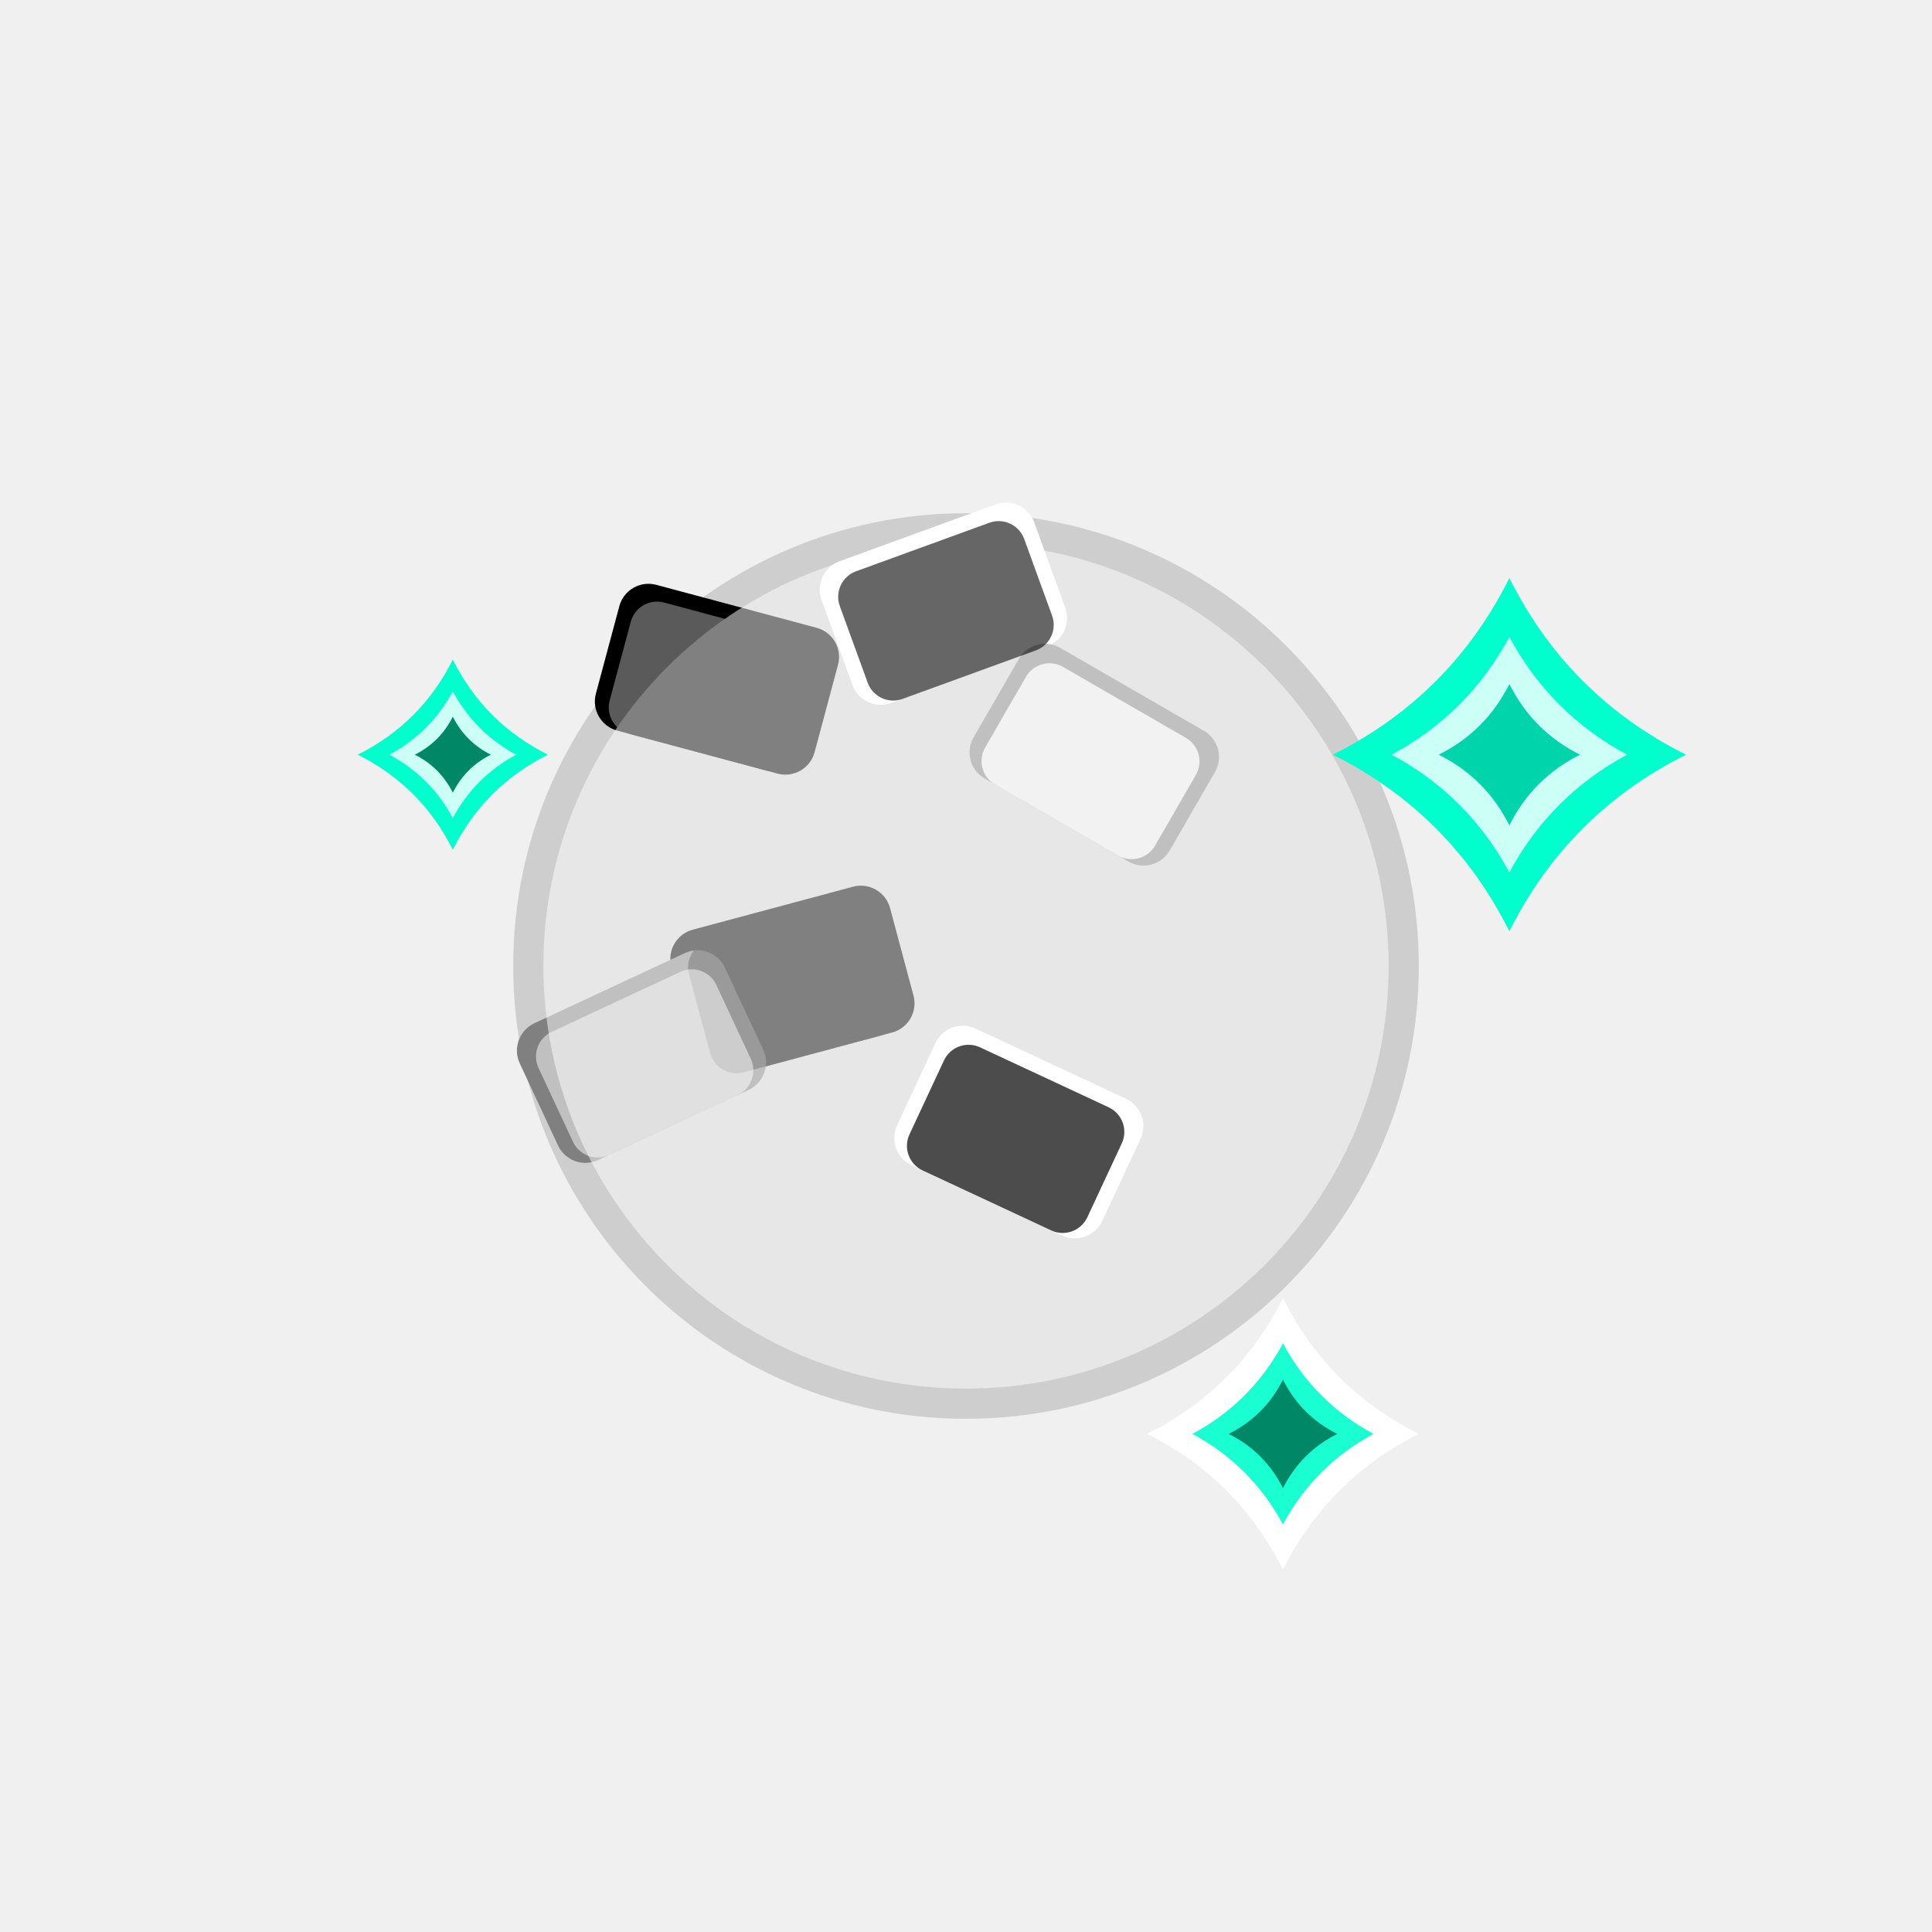
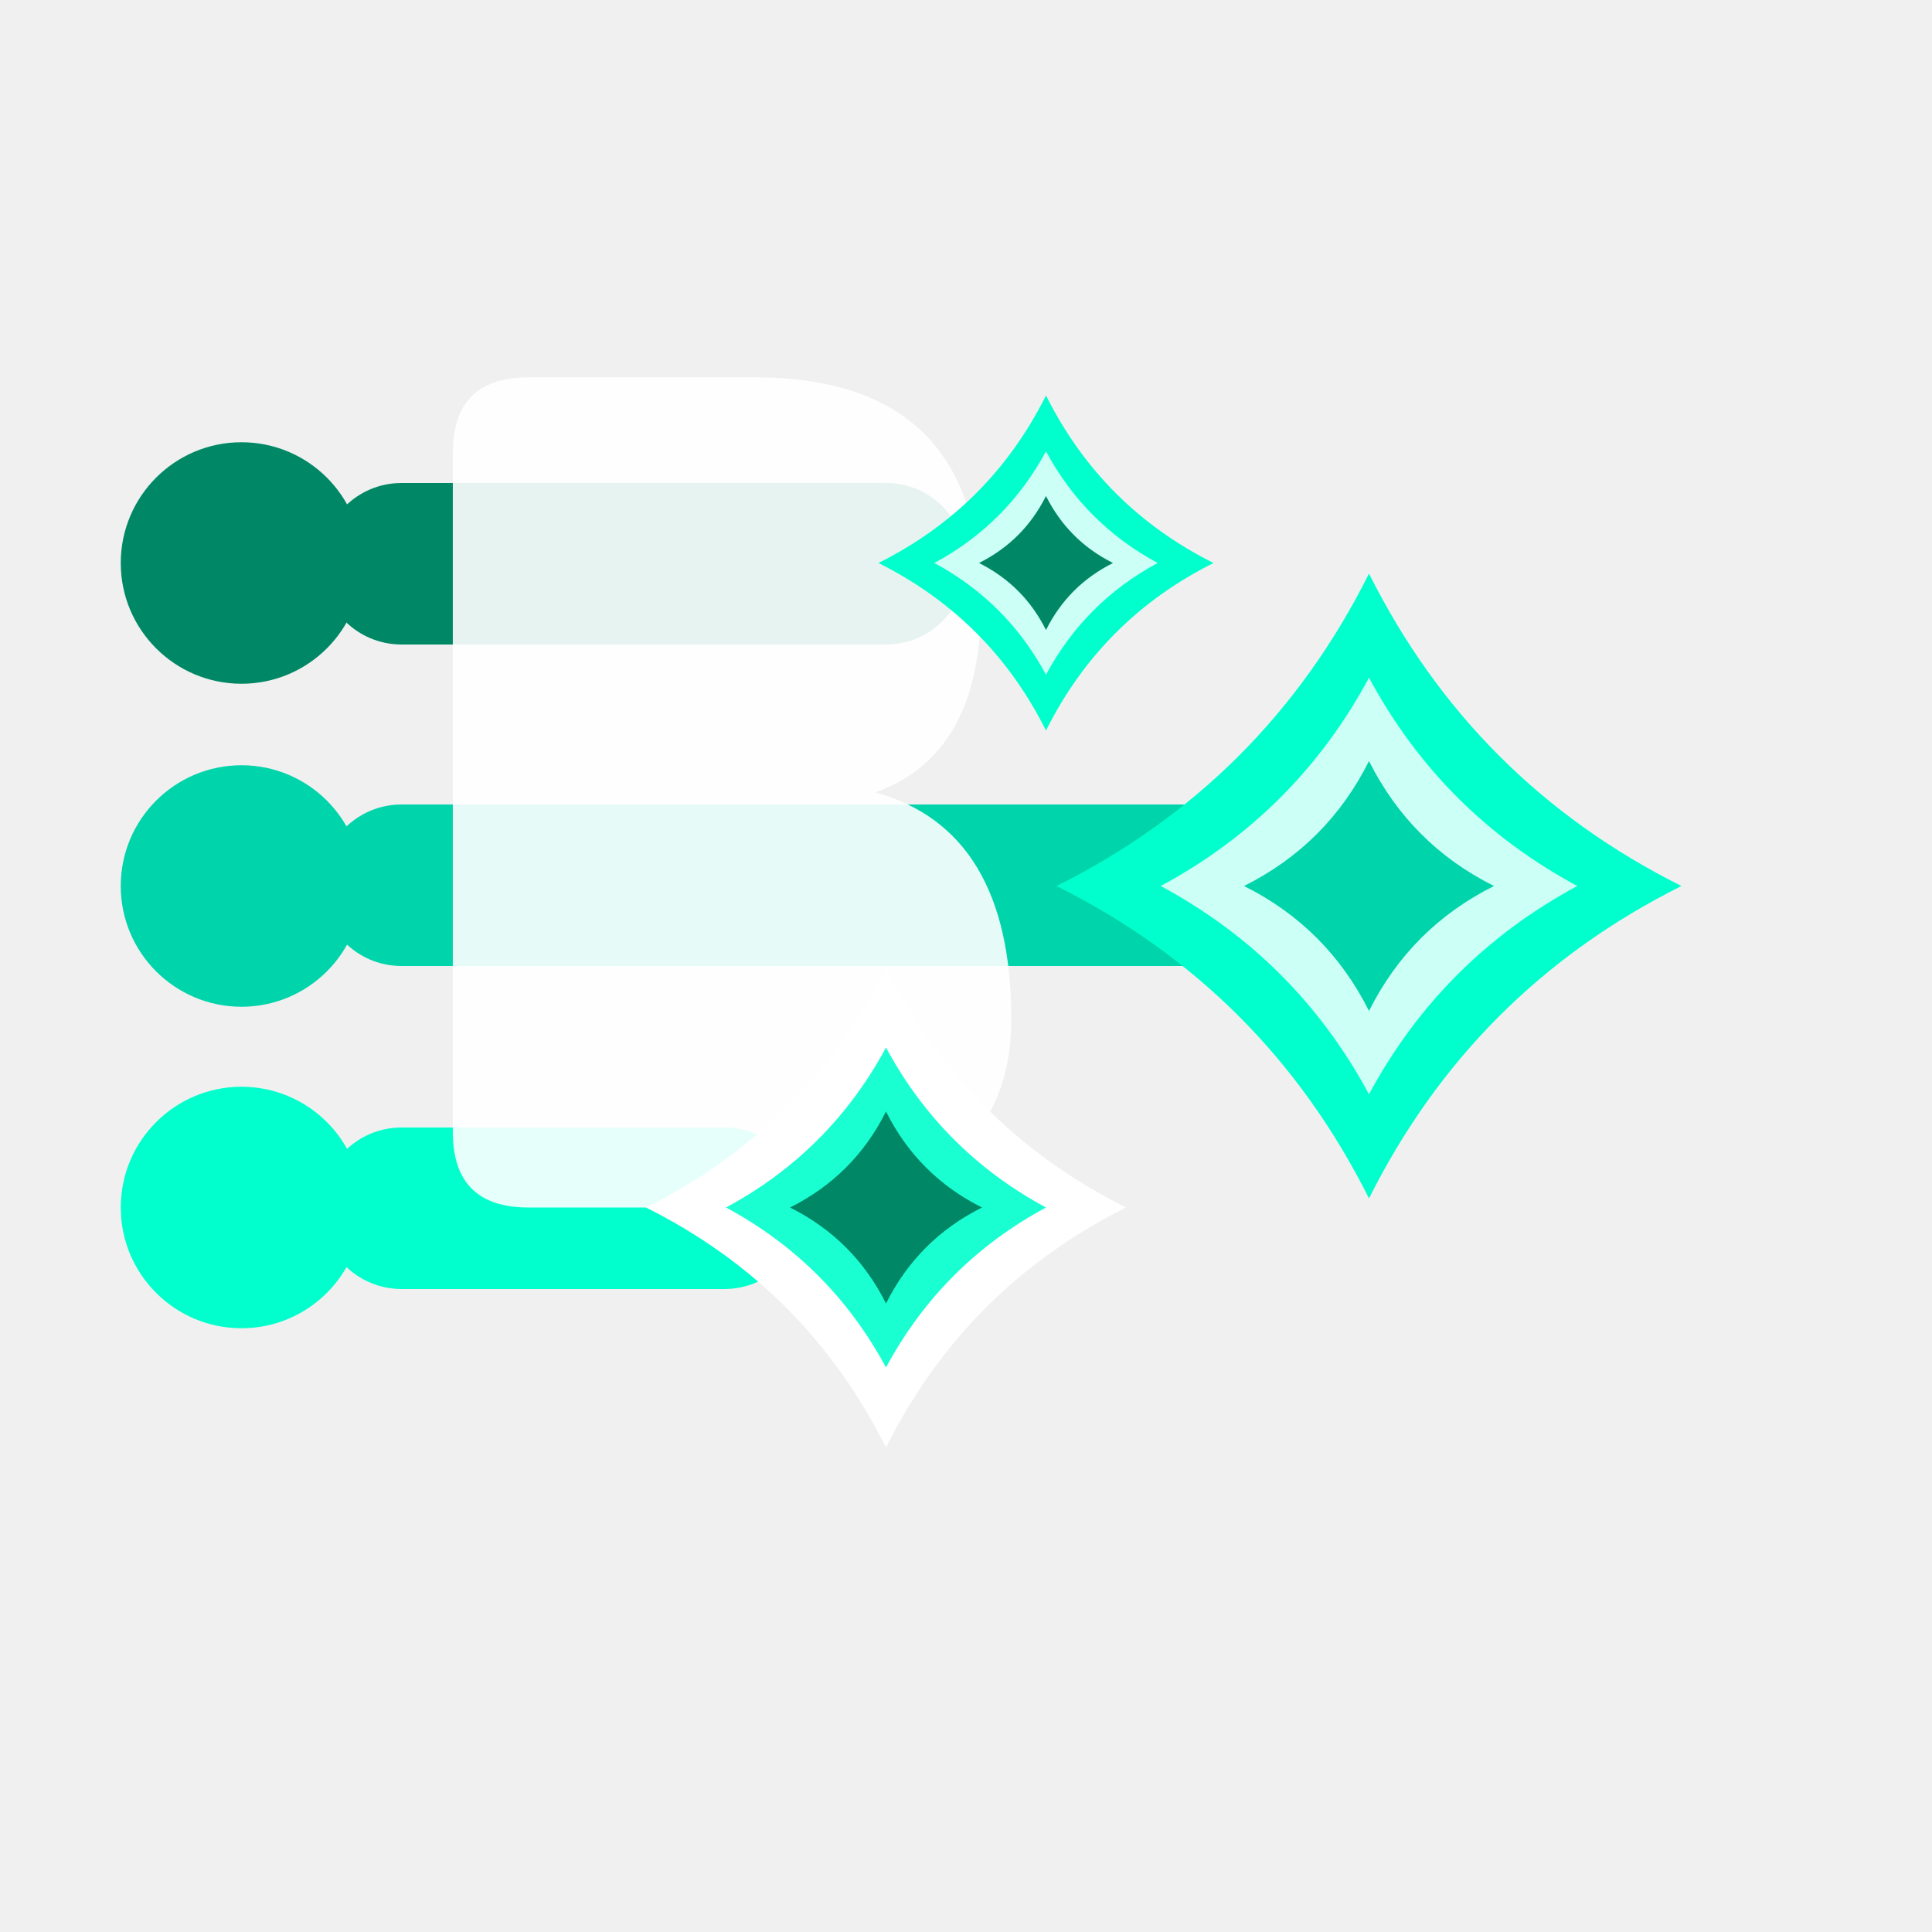
<svg xmlns="http://www.w3.org/2000/svg" width="128" height="128" viewBox="0 0 128 128" fill="none">
-   <circle cx="64" cy="64" r="30" fill="#808080" opacity="0.3" />
-   <rect x="40" y="40" width="15" height="10" rx="2" fill="#000000" transform="rotate(15 47.5 45)" />
-   <rect x="55" y="35" width="15" height="10" rx="2" fill="#ffffff" transform="rotate(-20 62.5 40)" />
-   <rect x="65" y="45" width="15" height="10" rx="2" fill="#808080" transform="rotate(30 72.5 50)" />
-   <rect x="45" y="60" width="15" height="10" rx="2" fill="#000000" transform="rotate(-15 52.5 65)" />
-   <rect x="60" y="70" width="15" height="10" rx="2" fill="#ffffff" transform="rotate(25 67.5 75)" />
-   <rect x="35" y="65" width="15" height="10" rx="2" fill="#808080" transform="rotate(-25 42.5 70)" />
-   <circle cx="64" cy="64" r="28" fill="#ffffff" opacity="0.5" />
-   <rect x="41" y="41" width="13" height="9" rx="1.8" fill="#808080" opacity="0.7" transform="rotate(15 47.5 45)" />
-   <rect x="56" y="36" width="13" height="9" rx="1.8" fill="#000000" opacity="0.6" transform="rotate(-20 62.5 40)" />
-   <rect x="66" y="46" width="13" height="9" rx="1.8" fill="#ffffff" opacity="0.8" transform="rotate(30 72.5 50)" />
-   <rect x="46" y="61" width="13" height="9" rx="1.8" fill="#808080" opacity="0.6" transform="rotate(-15 52.5 65)" />
-   <rect x="61" y="71" width="13" height="9" rx="1.8" fill="#000000" opacity="0.7" transform="rotate(25 67.5 75)" />
-   <rect x="36" y="66" width="13" height="9" rx="1.8" fill="#ffffff" opacity="0.5" transform="rotate(-25 42.5 70)" />
-   <g transform="translate(30,50) scale(2.1)">
+   <rect x="21.3" y="32" width="42.7" height="10.7" rx="5.3" fill="#008866" />
+   <rect x="21.3" y="53.3" width="64" height="10.7" rx="5.3" fill="#00d4aa" />
+   <rect x="21.3" y="74.7" width="32" height="10.7" rx="5.3" fill="#00ffcc" />
+   <circle cx="16" cy="37.3" r="8" fill="#008866" />
+   <circle cx="16" cy="58.7" r="8" fill="#00d4aa" />
+   <circle cx="16" cy="80" r="8" fill="#00ffcc" />
+   <path d="M30 30 Q30 25 35 25 L50 25 Q65 25 65 40 Q65 50 58 52.5 Q67 55 67 67.5 Q67 80 50 80 L35 80 Q30 80 30 75 Z M38 35 Q38 32 41 32 L50 32 Q58 32 58 40 Q58 48 50 48 L41 48 Q38 48 38 45 Z M38 55 Q38 52 41 52 L52 52 Q60 52 60 67.5 Q60 73 52 73 L41 73 Q38 73 38 70 Z" fill="#ffffff" opacity="0.9" />
+   <g transform="translate(69.3,37.3) scale(3.7)">
    <path d="M0 -3 Q1 -1 3 0 Q1 1 0 3 Q-1 1 -3 0 Q-1 -1 0 -3 Z" fill="#00ffcc" />
    <path d="M0 -2 Q0.7 -0.7 2 0 Q0.7 0.7 0 2 Q-0.7 0.7 -2 0 Q-0.7 -0.7 0 -2 Z" fill="#ffffff" opacity="0.8" />
    <path d="M0 -1.2 Q0.4 -0.4 1.2 0 Q0.4 0.4 0 1.2 Q-0.4 0.4 -1.2 0 Q-0.4 -0.4 0 -1.2 Z" fill="#008866" />
  </g>
-   <g transform="translate(100,50) scale(3.9)">
+   <g transform="translate(90.7,58.7) scale(6.9)">
    <path d="M0 -3 Q1 -1 3 0 Q1 1 0 3 Q-1 1 -3 0 Q-1 -1 0 -3 Z" fill="#00ffcc" />
    <path d="M0 -2 Q0.7 -0.7 2 0 Q0.7 0.7 0 2 Q-0.7 0.7 -2 0 Q-0.7 -0.7 0 -2 Z" fill="#ffffff" opacity="0.8" />
    <path d="M0 -1.2 Q0.4 -0.4 1.2 0 Q0.4 0.4 0 1.2 Q-0.4 0.4 -1.2 0 Q-0.4 -0.4 0 -1.2 Z" fill="#00d4aa" />
  </g>
-   <g transform="translate(85,95) scale(3.0)">
+   <g transform="translate(58.7,80) scale(5.3)">
    <path d="M0 -3 Q1 -1 3 0 Q1 1 0 3 Q-1 1 -3 0 Q-1 -1 0 -3 Z" fill="#ffffff" />
    <path d="M0 -2 Q0.7 -0.7 2 0 Q0.7 0.7 0 2 Q-0.7 0.7 -2 0 Q-0.7 -0.7 0 -2 Z" fill="#00ffcc" opacity="0.9" />
    <path d="M0 -1.2 Q0.4 -0.4 1.2 0 Q0.4 0.4 0 1.2 Q-0.4 0.4 -1.2 0 Q-0.4 -0.4 0 -1.2 Z" fill="#008866" />
  </g>
</svg>
